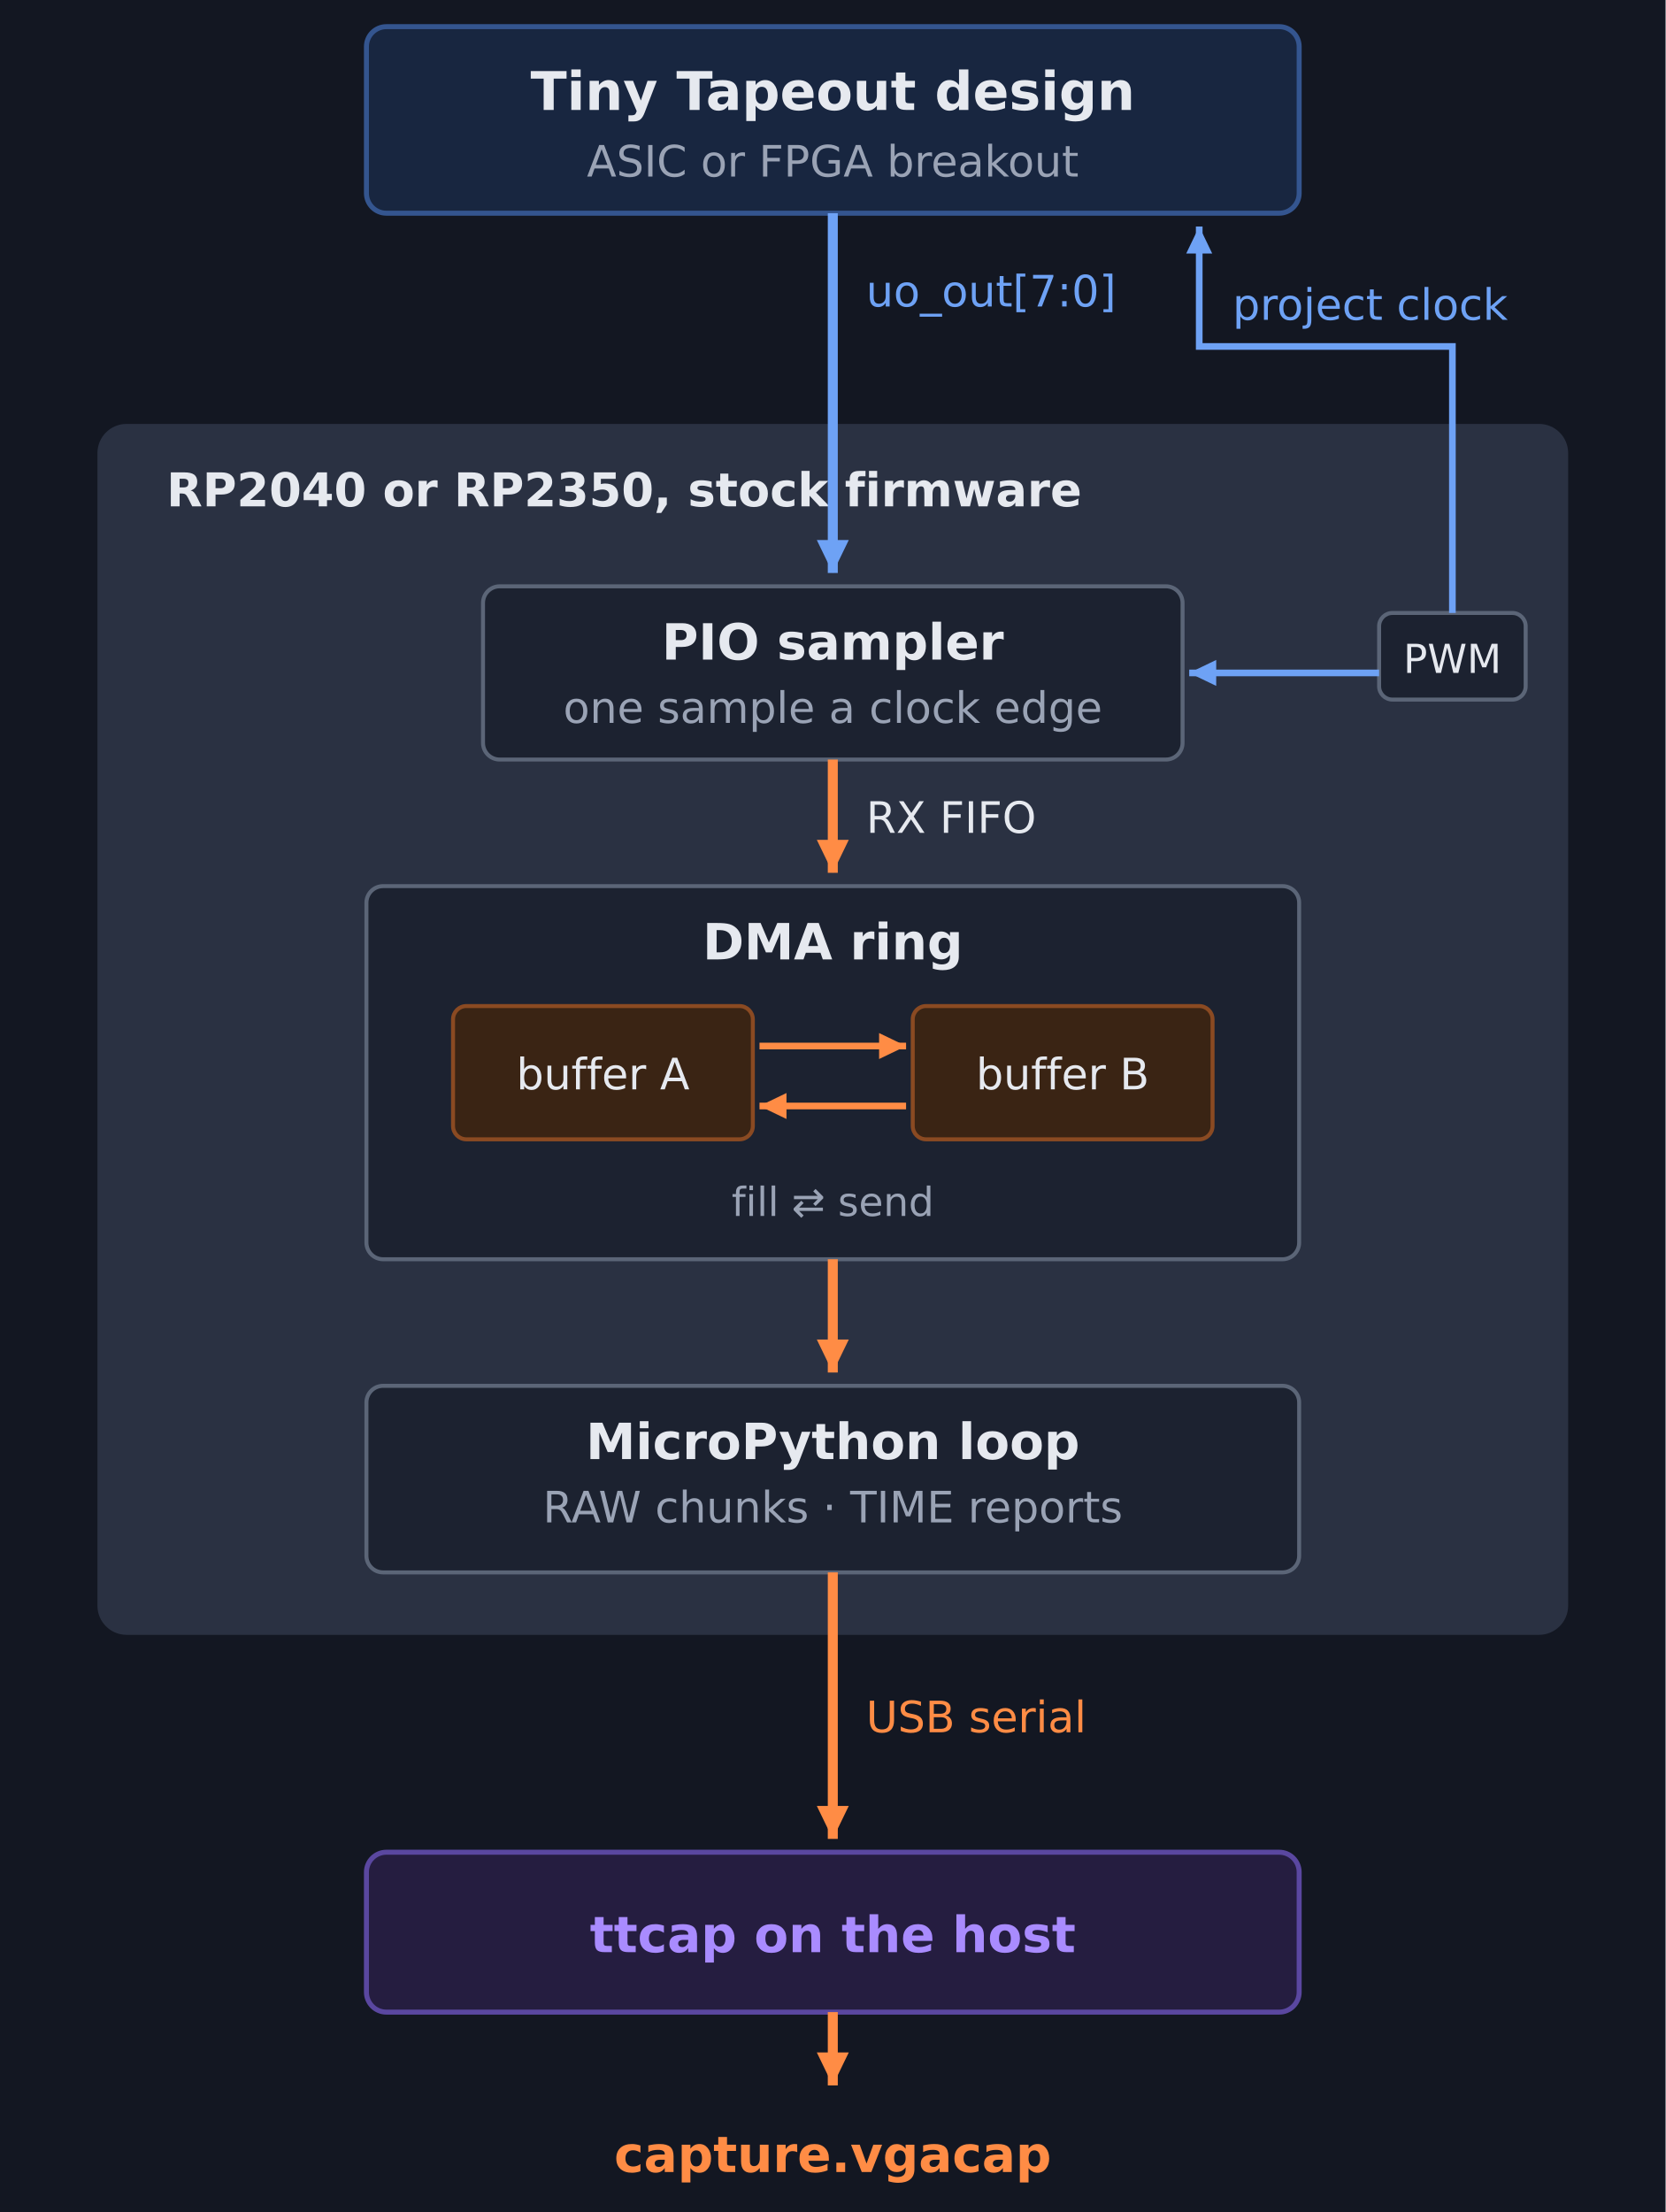
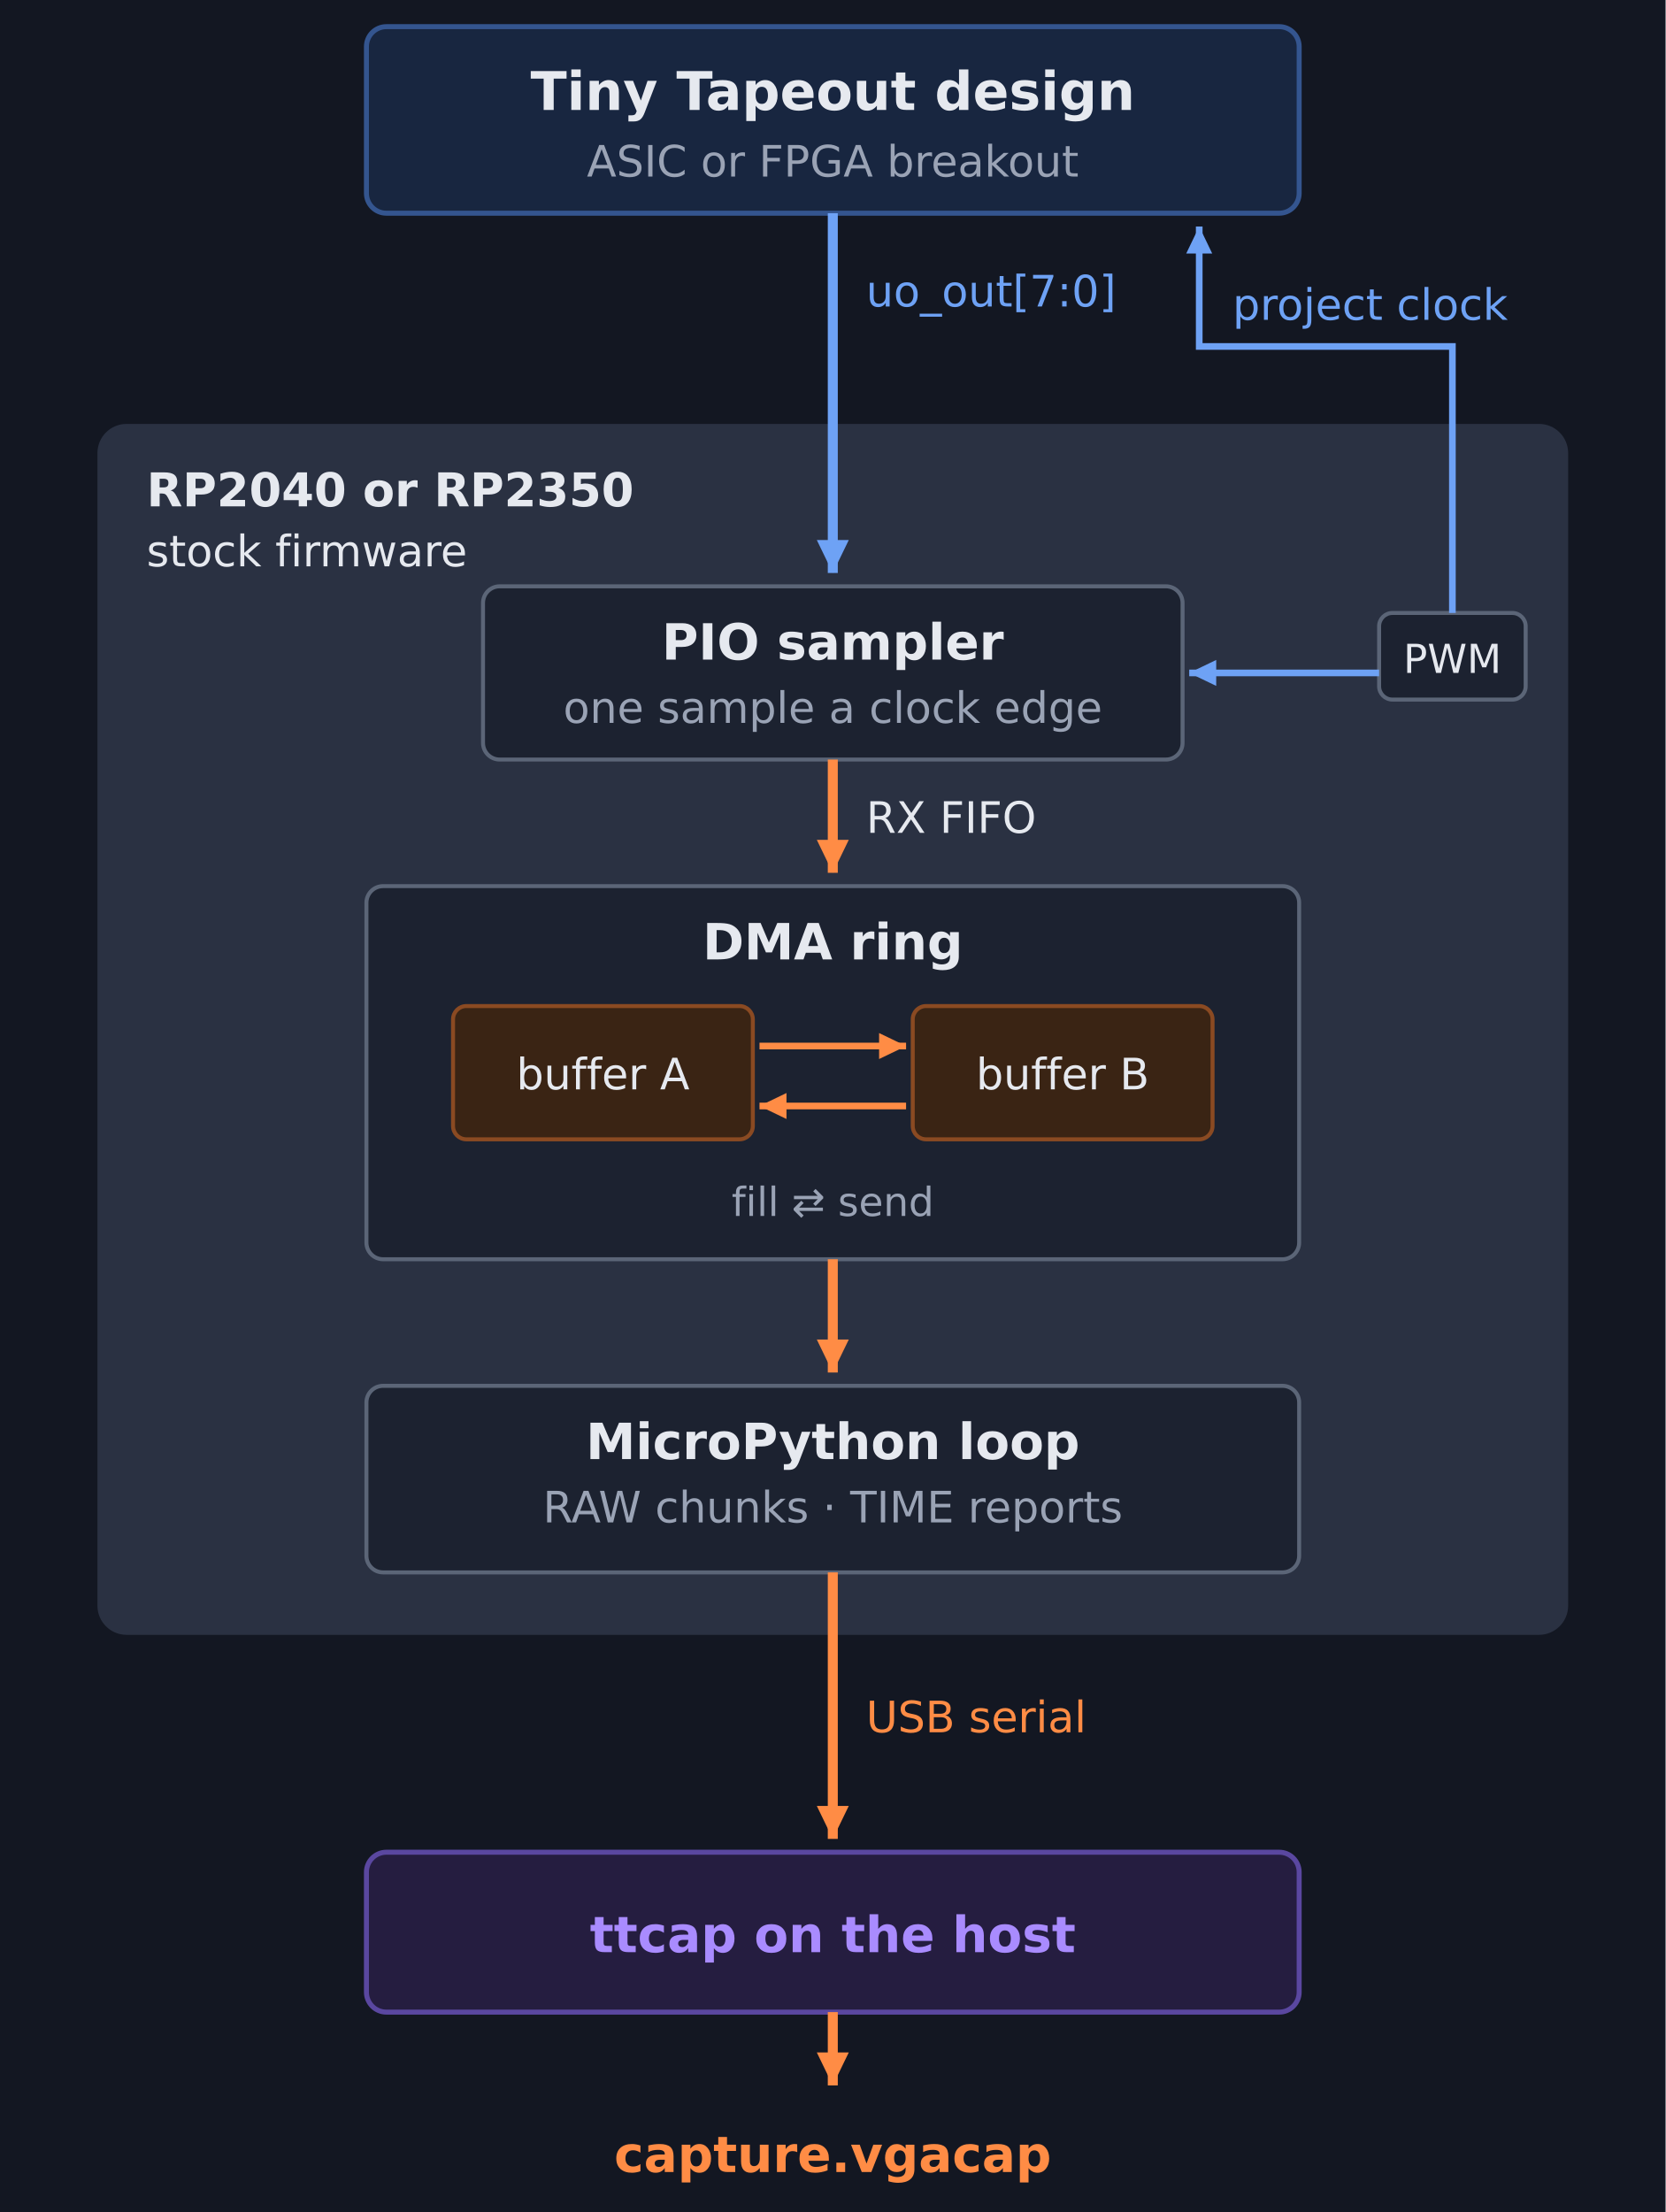
<svg xmlns="http://www.w3.org/2000/svg" width="500" height="664" viewBox="0 0 500 664">
  <rect width="500" height="664" fill="#131722" />
  <rect x="110" y="8" width="280" height="56" rx="6" fill="#182640" stroke="#34558f" stroke-width="1.5" />
  <text x="250" y="33" font-size="16" fill="#e6e9ef" text-anchor="middle" font-weight="bold" style="font-family:'DejaVu Sans',Verdana,Arial,sans-serif">Tiny Tapeout design</text>
  <text x="250" y="53" font-size="13" fill="#9aa3b5" text-anchor="middle" font-weight="normal" style="font-family:'DejaVu Sans',Verdana,Arial,sans-serif">ASIC or FPGA breakout</text>
  <rect x="30" y="128" width="440" height="362" rx="8" fill="#2a3142" stroke="#2a3142" stroke-width="1.5" />
-   <text x="50" y="152" font-size="14" fill="#e6e9ef" text-anchor="start" font-weight="bold" style="font-family:'DejaVu Sans',Verdana,Arial,sans-serif">RP2040 or RP2350, stock firmware</text>
+   <text x="44" y="152" font-size="14" fill="#e6e9ef" text-anchor="start" font-weight="bold" style="font-family:'DejaVu Sans',Verdana,Arial,sans-serif">RP2040 or RP2350</text>
+   <text x="44" y="170" font-size="13" fill="#e6e9ef" text-anchor="start" font-weight="normal" style="font-family:'DejaVu Sans',Verdana,Arial,sans-serif">stock firmware</text>
  <path d="M250 64 L250 172" fill="none" stroke="#6ea2f5" stroke-width="3" />
  <path d="M250 172 L245.2 162.1 L254.8 162.1 Z" fill="#6ea2f5" />
  <text x="260" y="92" font-size="13" fill="#6ea2f5" text-anchor="start" font-weight="normal" style="font-family:'DejaVu Sans',Verdana,Arial,sans-serif">uo_out[7:0]</text>
  <rect x="414" y="184" width="44" height="26" rx="4" fill="#1c2230" stroke="#5b6577" stroke-width="1.2" />
  <text x="436" y="202" font-size="12" fill="#e6e9ef" text-anchor="middle" font-weight="normal" style="font-family:'DejaVu Sans',Verdana,Arial,sans-serif">PWM</text>
  <path d="M414 202 L357 202" fill="none" stroke="#6ea2f5" stroke-width="2" />
  <path d="M357 202 L365.1 198.1 L365.1 205.9 Z" fill="#6ea2f5" />
  <path d="M436 184 L436 104 L360 104 L360 68" fill="none" stroke="#6ea2f5" stroke-width="2" />
  <path d="M360 68 L363.9 76.1 L356.1 76.1 Z" fill="#6ea2f5" />
  <text x="370" y="96" font-size="13" fill="#6ea2f5" text-anchor="start" font-weight="normal" style="font-family:'DejaVu Sans',Verdana,Arial,sans-serif">project clock</text>
  <rect x="145.0" y="176" width="210" height="52" rx="5" fill="#1c2230" stroke="#5b6577" stroke-width="1.2" />
  <text x="250" y="198" font-size="15" fill="#e6e9ef" text-anchor="middle" font-weight="bold" style="font-family:'DejaVu Sans',Verdana,Arial,sans-serif">PIO sampler</text>
  <text x="250" y="217" font-size="13" fill="#9aa3b5" text-anchor="middle" font-weight="normal" style="font-family:'DejaVu Sans',Verdana,Arial,sans-serif">one sample a clock edge</text>
  <path d="M250 228 L250 262" fill="none" stroke="#ff8c45" stroke-width="3" />
  <path d="M250 262 L245.2 252.1 L254.8 252.1 Z" fill="#ff8c45" />
  <text x="260" y="250" font-size="13" fill="#e6e9ef" text-anchor="start" font-weight="normal" style="font-family:'DejaVu Sans',Verdana,Arial,sans-serif">RX FIFO</text>
  <rect x="110" y="266" width="280" height="112" rx="5" fill="#1c2230" stroke="#5b6577" stroke-width="1.2" />
  <text x="250" y="288" font-size="15" fill="#e6e9ef" text-anchor="middle" font-weight="bold" style="font-family:'DejaVu Sans',Verdana,Arial,sans-serif">DMA ring</text>
  <rect x="136" y="302" width="90" height="40" rx="4" fill="#3a2414" stroke="#8a4a22" stroke-width="1.2" />
  <text x="181" y="327" font-size="13" fill="#e6e9ef" text-anchor="middle" font-weight="normal" style="font-family:'DejaVu Sans',Verdana,Arial,sans-serif">buffer A</text>
  <rect x="274" y="302" width="90" height="40" rx="4" fill="#3a2414" stroke="#8a4a22" stroke-width="1.2" />
  <text x="319" y="327" font-size="13" fill="#e6e9ef" text-anchor="middle" font-weight="normal" style="font-family:'DejaVu Sans',Verdana,Arial,sans-serif">buffer B</text>
  <path d="M228 314 L272 314" fill="none" stroke="#ff8c45" stroke-width="2" />
  <path d="M272 314 L263.9 317.9 L263.9 310.1 Z" fill="#ff8c45" />
  <path d="M272 332 L228 332" fill="none" stroke="#ff8c45" stroke-width="2" />
  <path d="M228 332 L236.1 328.1 L236.1 335.9 Z" fill="#ff8c45" />
  <text x="250" y="365" font-size="12" fill="#9aa3b5" text-anchor="middle" font-weight="normal" style="font-family:'DejaVu Sans',Verdana,Arial,sans-serif">fill ⇄ send</text>
  <path d="M250 378 L250 412" fill="none" stroke="#ff8c45" stroke-width="3" />
  <path d="M250 412 L245.2 402.1 L254.8 402.1 Z" fill="#ff8c45" />
  <rect x="110.0" y="416" width="280" height="56" rx="5" fill="#1c2230" stroke="#5b6577" stroke-width="1.2" />
  <text x="250" y="438" font-size="15" fill="#e6e9ef" text-anchor="middle" font-weight="bold" style="font-family:'DejaVu Sans',Verdana,Arial,sans-serif">MicroPython loop</text>
  <text x="250" y="457" font-size="13" fill="#9aa3b5" text-anchor="middle" font-weight="normal" style="font-family:'DejaVu Sans',Verdana,Arial,sans-serif">RAW chunks · TIME reports</text>
  <path d="M250 472 L250 552" fill="none" stroke="#ff8c45" stroke-width="3" />
  <path d="M250 552 L245.2 542.1 L254.8 542.1 Z" fill="#ff8c45" />
  <text x="260" y="520" font-size="13" fill="#ff8c45" text-anchor="start" font-weight="normal" style="font-family:'DejaVu Sans',Verdana,Arial,sans-serif">USB serial</text>
  <rect x="110" y="556" width="280" height="48" rx="6" fill="#251d40" stroke="#5a47a0" stroke-width="1.5" />
  <text x="250" y="586" font-size="15" fill="#a98bff" text-anchor="middle" font-weight="bold" style="font-family:'DejaVu Sans',Verdana,Arial,sans-serif">ttcap on the host</text>
  <path d="M250 604 L250 626" fill="none" stroke="#ff8c45" stroke-width="3" />
  <path d="M250 626 L245.2 616.1 L254.8 616.1 Z" fill="#ff8c45" />
  <text x="250" y="652" font-size="15" fill="#ff8c45" text-anchor="middle" font-weight="bold" style="font-family:'DejaVu Sans',Verdana,Arial,sans-serif">capture.vgacap</text>
</svg>
